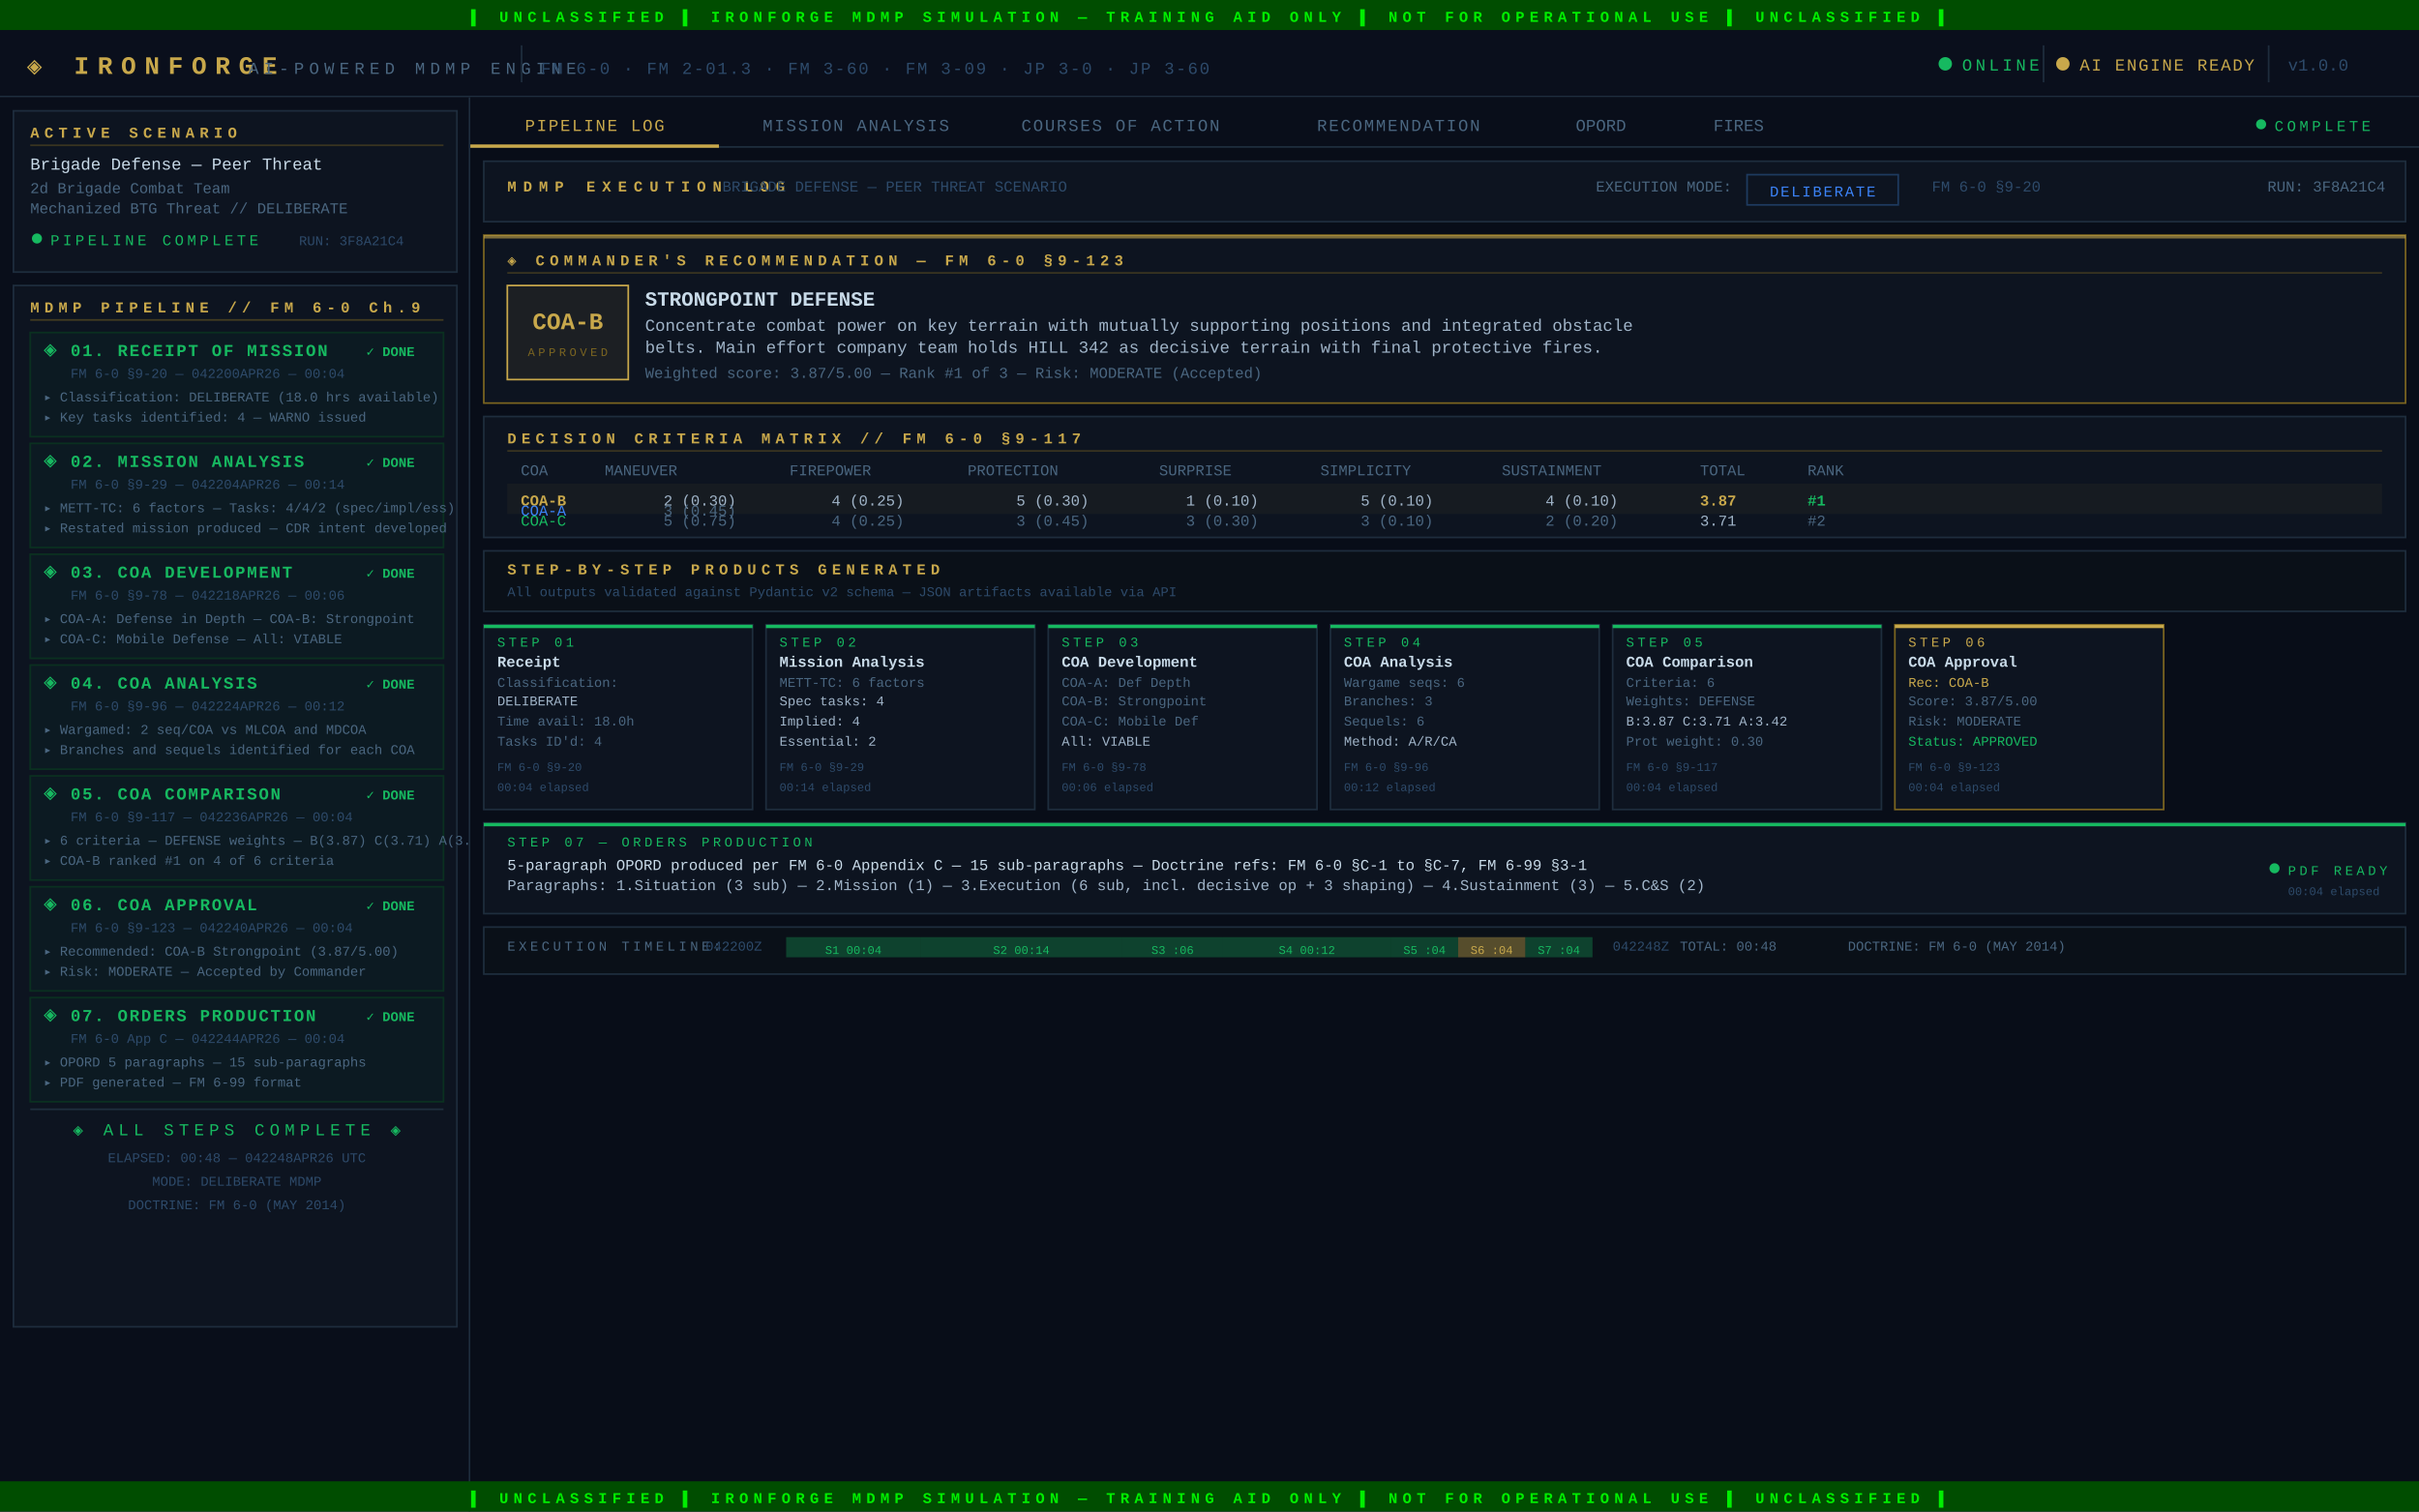
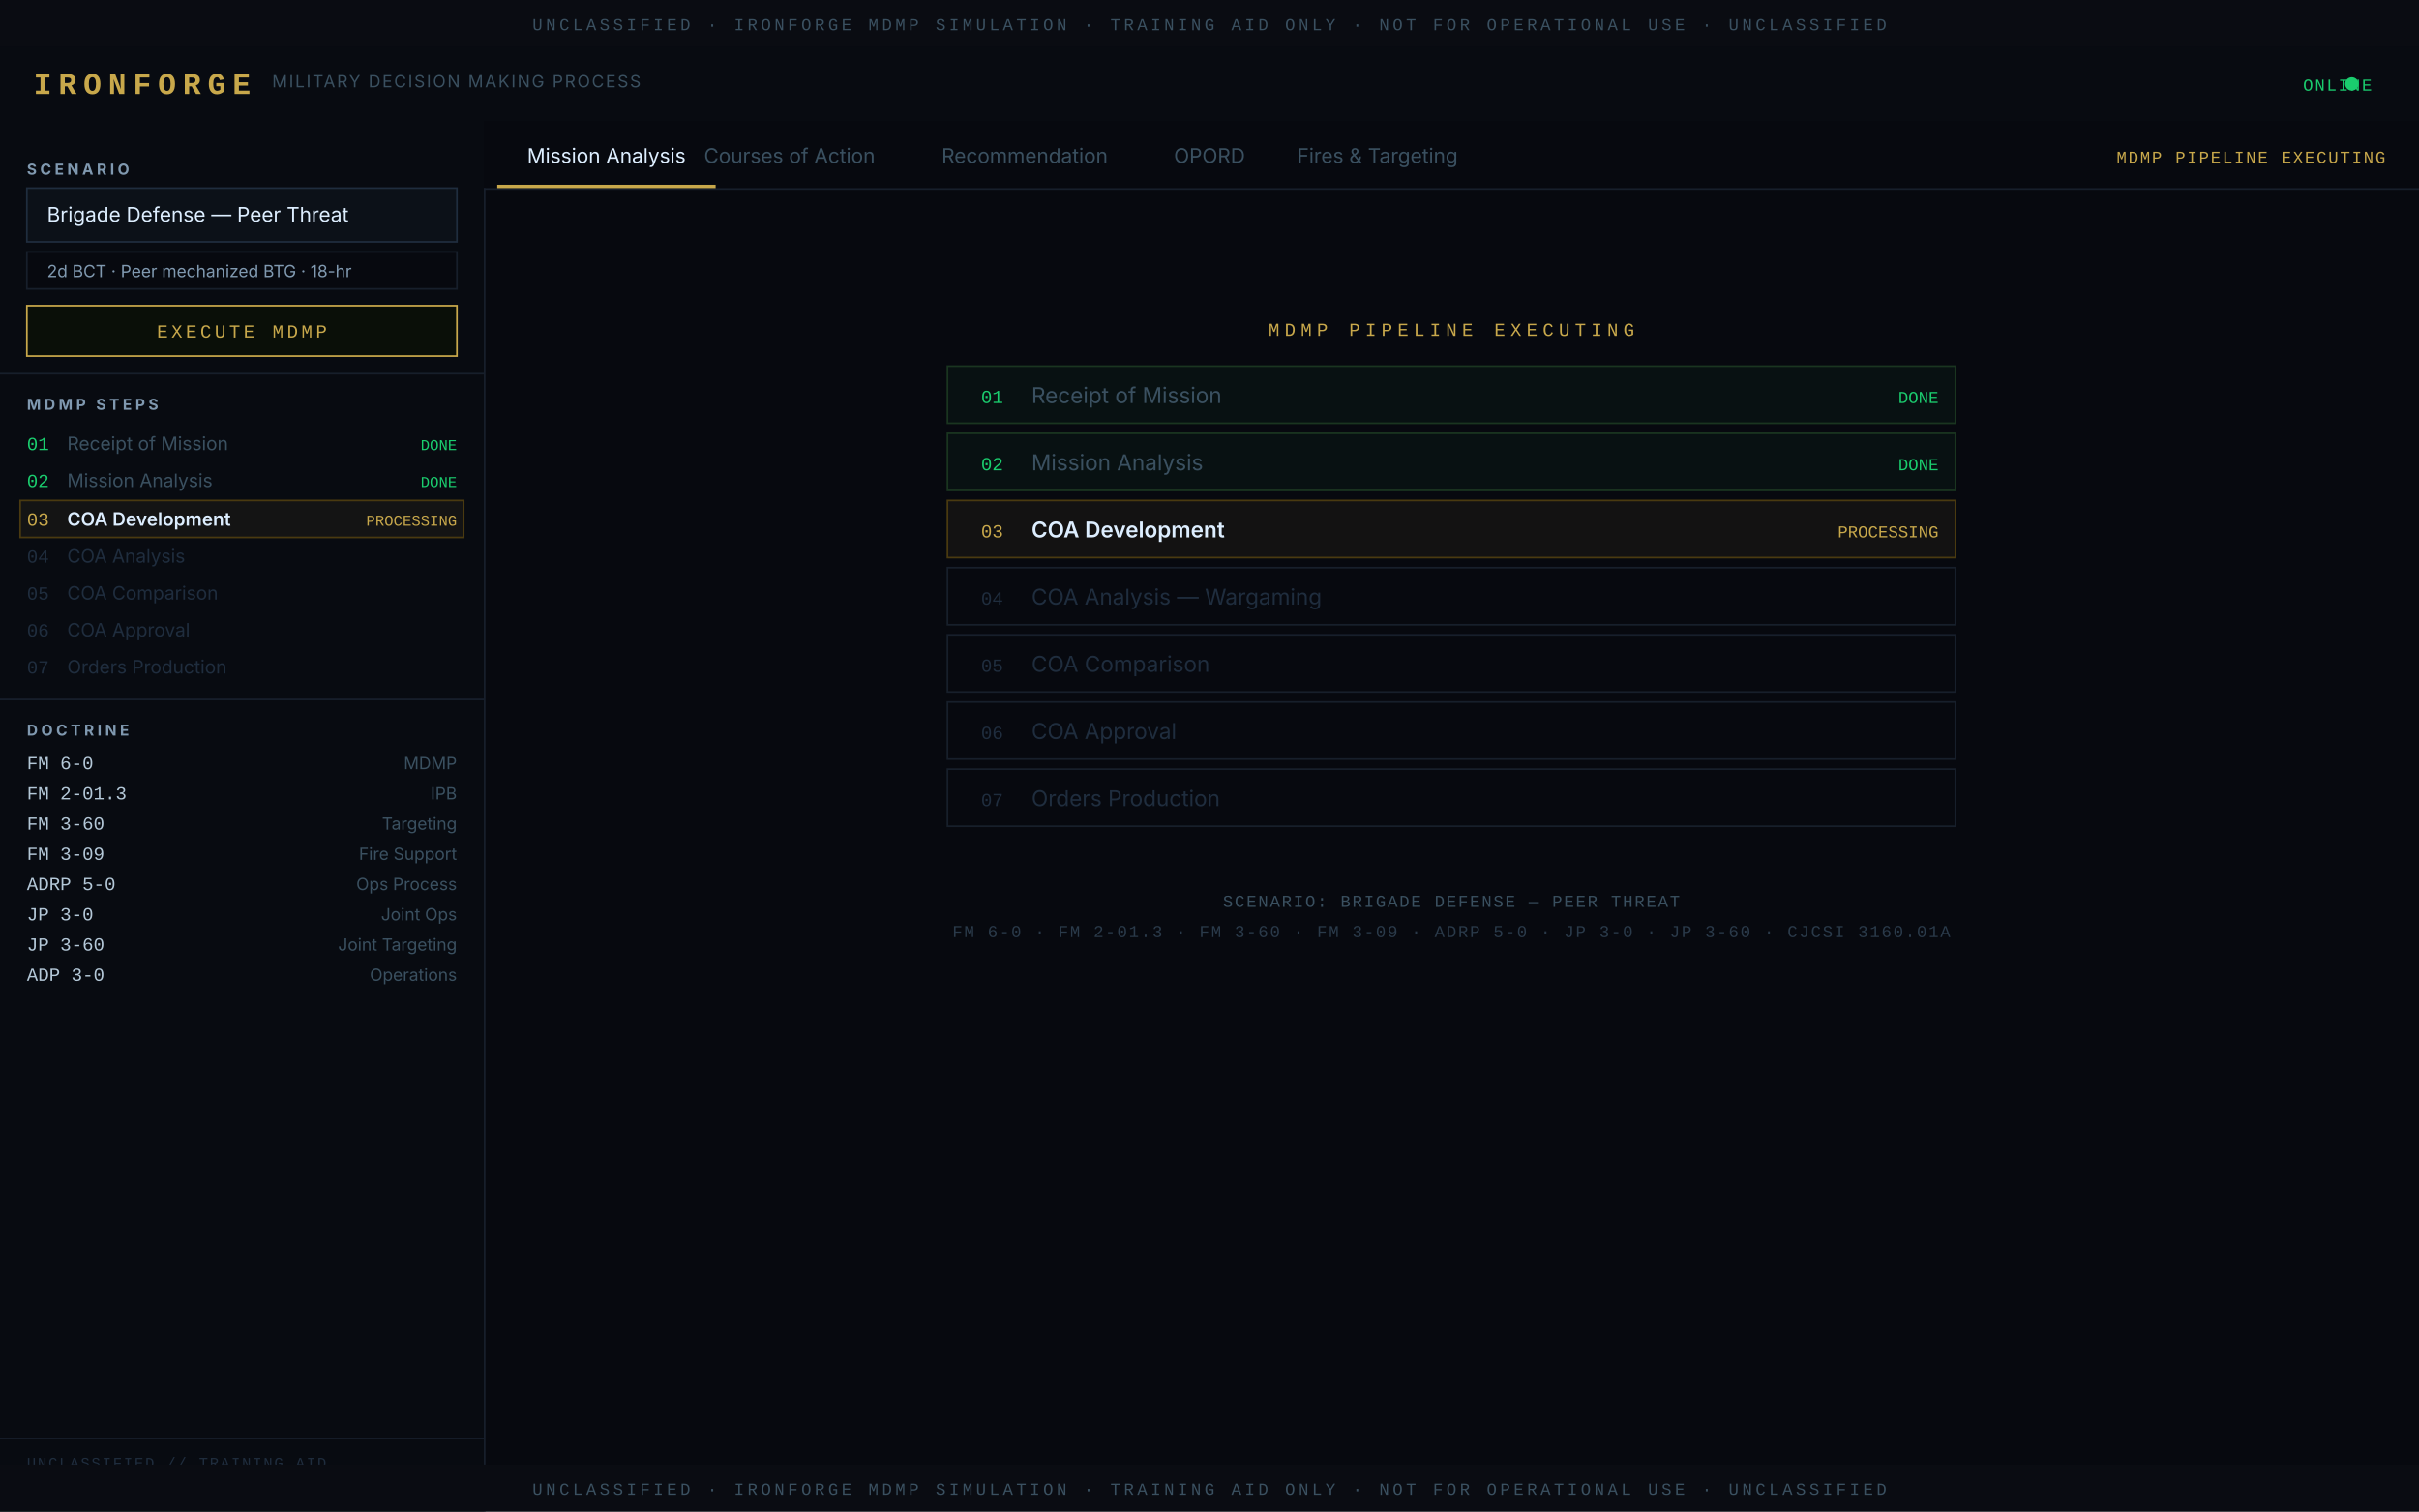
- <svg xmlns="http://www.w3.org/2000/svg" width="1440" height="900">
+ <svg xmlns="http://www.w3.org/2000/svg" viewBox="0 0 1440 900" width="1440" height="900">
  <defs>
-     <style>text { font-family: 'Courier New', 'Liberation Mono', monospace; }</style>
+     <style>
+       .ui  { font-family: 'Inter', system-ui, sans-serif; }
+       .mono{ font-family: 'Courier New', monospace; }
+     </style>
  </defs>
-   <rect width="1440" height="900" fill="#080d18" />
-   <rect y="0" width="1440" height="18" fill="#004d00" />
-   <text x="720" y="13" text-anchor="middle" font-size="9" fill="#00ee00" font-weight="bold" letter-spacing="3">▌ UNCLASSIFIED ▌ IRONFORGE MDMP SIMULATION — TRAINING AID ONLY ▌ NOT FOR OPERATIONAL USE ▌ UNCLASSIFIED ▌</text>
-   <rect y="18" width="1440" height="40" fill="#0a0f1c" />
-   <rect y="57" width="1440" height="1" fill="#1e2d3d" />
-   <text x="16" y="44" font-size="15" fill="#c8a84b" font-weight="bold" letter-spacing="5">◈ IRONFORGE</text>
-   <text x="148" y="44" font-size="10" fill="#4a6680" letter-spacing="3">AI-POWERED MDMP ENGINE</text>
-   <rect x="310" y="27" width="1" height="22" fill="#1e2d3d" />
-   <text x="322" y="44" font-size="10" fill="#2d4a6a" letter-spacing="1">FM 6-0 · FM 2-01.3 · FM 3-60 · FM 3-09 · JP 3-0 · JP 3-60</text>
-   <circle cx="1158" cy="38" r="4" fill="#16b960" />
-   <text x="1168" y="42" font-size="10" fill="#16b960" letter-spacing="2">ONLINE</text>
-   <rect x="1216" y="27" width="1" height="22" fill="#1e2d3d" />
-   <circle cx="1228" cy="38" r="4" fill="#c8a84b" />
-   <text x="1238" y="42" font-size="10" fill="#c8a84b" letter-spacing="1">AI ENGINE READY</text>
-   <rect x="1350" y="27" width="1" height="22" fill="#1e2d3d" />
-   <text x="1362" y="42" font-size="10" fill="#2d4a6a">v1.0.0</text>
-   <rect x="0" y="58" width="280" height="842" fill="#090e1a" />
-   <rect x="279" y="58" width="1" height="842" fill="#1e2d3d" />
-   <rect x="8" y="66" width="264" height="96" fill="#0d1420" stroke="#1e2d3d" stroke-width="1" />
-   <text x="18" y="82" font-size="9" fill="#c8a84b" letter-spacing="3" font-weight="bold">ACTIVE SCENARIO</text>
-   <rect x="18" y="86" width="246" height="1" fill="#7a6420" opacity="0.4" />
-   <text x="18" y="101" font-size="10" fill="#c8dae8">Brigade Defense — Peer Threat</text>
-   <text x="18" y="115" font-size="9" fill="#4a6680">2d Brigade Combat Team</text>
-   <text x="18" y="127" font-size="9" fill="#4a6680">Mechanized BTG Threat // DELIBERATE</text>
-   <circle cx="22" cy="142" r="3" fill="#16b960" />
-   <text x="30" y="146" font-size="9" fill="#16b960" letter-spacing="2">PIPELINE COMPLETE</text>
-   <text x="178" y="146" font-size="8" fill="#2d4a6a">RUN: 3F8A21C4</text>
-   <rect x="8" y="170" width="264" height="620" fill="#0d1420" stroke="#1e2d3d" stroke-width="1" />
-   <text x="18" y="186" font-size="9" fill="#c8a84b" letter-spacing="3" font-weight="bold">MDMP PIPELINE // FM 6-0 Ch.9</text>
-   <rect x="18" y="190" width="246" height="1" fill="#7a6420" opacity="0.5" />
-   <rect x="18" y="198" width="246" height="62" fill="rgba(22,185,96,0.04)" stroke="#0a3020" stroke-width="1" />
-   <text x="26" y="212" font-size="13" fill="#16b960">◈</text>
-   <text x="42" y="212" font-size="10" fill="#16b960" letter-spacing="1" font-weight="bold">01. RECEIPT OF MISSION</text>
-   <text x="218" y="212" font-size="8" fill="#16b960" font-weight="bold">✓ DONE</text>
-   <text x="42" y="225" font-size="8" fill="#2d4a6a">FM 6-0 §9-20 — 042200APR26 — 00:04</text>
-   <text x="26" y="239" font-size="8" fill="#4a6680">▸ Classification: DELIBERATE (18.0 hrs available)</text>
-   <text x="26" y="251" font-size="8" fill="#4a6680">▸ Key tasks identified: 4 — WARNO issued</text>
-   <rect x="18" y="264" width="246" height="62" fill="rgba(22,185,96,0.04)" stroke="#0a3020" stroke-width="1" />
-   <text x="26" y="278" font-size="13" fill="#16b960">◈</text>
-   <text x="42" y="278" font-size="10" fill="#16b960" letter-spacing="1" font-weight="bold">02. MISSION ANALYSIS</text>
-   <text x="218" y="278" font-size="8" fill="#16b960" font-weight="bold">✓ DONE</text>
-   <text x="42" y="291" font-size="8" fill="#2d4a6a">FM 6-0 §9-29 — 042204APR26 — 00:14</text>
-   <text x="26" y="305" font-size="8" fill="#4a6680">▸ METT-TC: 6 factors — Tasks: 4/4/2 (spec/impl/ess)</text>
-   <text x="26" y="317" font-size="8" fill="#4a6680">▸ Restated mission produced — CDR intent developed</text>
-   <rect x="18" y="330" width="246" height="62" fill="rgba(22,185,96,0.04)" stroke="#0a3020" stroke-width="1" />
-   <text x="26" y="344" font-size="13" fill="#16b960">◈</text>
-   <text x="42" y="344" font-size="10" fill="#16b960" letter-spacing="1" font-weight="bold">03. COA DEVELOPMENT</text>
-   <text x="218" y="344" font-size="8" fill="#16b960" font-weight="bold">✓ DONE</text>
-   <text x="42" y="357" font-size="8" fill="#2d4a6a">FM 6-0 §9-78 — 042218APR26 — 00:06</text>
-   <text x="26" y="371" font-size="8" fill="#4a6680">▸ COA-A: Defense in Depth — COA-B: Strongpoint</text>
-   <text x="26" y="383" font-size="8" fill="#4a6680">▸ COA-C: Mobile Defense — All: VIABLE</text>
-   <rect x="18" y="396" width="246" height="62" fill="rgba(22,185,96,0.04)" stroke="#0a3020" stroke-width="1" />
-   <text x="26" y="410" font-size="13" fill="#16b960">◈</text>
-   <text x="42" y="410" font-size="10" fill="#16b960" letter-spacing="1" font-weight="bold">04. COA ANALYSIS</text>
-   <text x="218" y="410" font-size="8" fill="#16b960" font-weight="bold">✓ DONE</text>
-   <text x="42" y="423" font-size="8" fill="#2d4a6a">FM 6-0 §9-96 — 042224APR26 — 00:12</text>
-   <text x="26" y="437" font-size="8" fill="#4a6680">▸ Wargamed: 2 seq/COA vs MLCOA and MDCOA</text>
-   <text x="26" y="449" font-size="8" fill="#4a6680">▸ Branches and sequels identified for each COA</text>
-   <rect x="18" y="462" width="246" height="62" fill="rgba(22,185,96,0.04)" stroke="#0a3020" stroke-width="1" />
-   <text x="26" y="476" font-size="13" fill="#16b960">◈</text>
-   <text x="42" y="476" font-size="10" fill="#16b960" letter-spacing="1" font-weight="bold">05. COA COMPARISON</text>
-   <text x="218" y="476" font-size="8" fill="#16b960" font-weight="bold">✓ DONE</text>
-   <text x="42" y="489" font-size="8" fill="#2d4a6a">FM 6-0 §9-117 — 042236APR26 — 00:04</text>
-   <text x="26" y="503" font-size="8" fill="#4a6680">▸ 6 criteria — DEFENSE weights — B(3.87) C(3.71) A(3.42)</text>
-   <text x="26" y="515" font-size="8" fill="#4a6680">▸ COA-B ranked #1 on 4 of 6 criteria</text>
-   <rect x="18" y="528" width="246" height="62" fill="rgba(22,185,96,0.04)" stroke="#0a3020" stroke-width="1" />
-   <text x="26" y="542" font-size="13" fill="#16b960">◈</text>
-   <text x="42" y="542" font-size="10" fill="#16b960" letter-spacing="1" font-weight="bold">06. COA APPROVAL</text>
-   <text x="218" y="542" font-size="8" fill="#16b960" font-weight="bold">✓ DONE</text>
-   <text x="42" y="555" font-size="8" fill="#2d4a6a">FM 6-0 §9-123 — 042240APR26 — 00:04</text>
-   <text x="26" y="569" font-size="8" fill="#4a6680">▸ Recommended: COA-B Strongpoint (3.87/5.00)</text>
-   <text x="26" y="581" font-size="8" fill="#4a6680">▸ Risk: MODERATE — Accepted by Commander</text>
-   <rect x="18" y="594" width="246" height="62" fill="rgba(22,185,96,0.04)" stroke="#0a3020" stroke-width="1" />
-   <text x="26" y="608" font-size="13" fill="#16b960">◈</text>
-   <text x="42" y="608" font-size="10" fill="#16b960" letter-spacing="1" font-weight="bold">07. ORDERS PRODUCTION</text>
-   <text x="218" y="608" font-size="8" fill="#16b960" font-weight="bold">✓ DONE</text>
-   <text x="42" y="621" font-size="8" fill="#2d4a6a">FM 6-0 App C — 042244APR26 — 00:04</text>
-   <text x="26" y="635" font-size="8" fill="#4a6680">▸ OPORD 5 paragraphs — 15 sub-paragraphs</text>
-   <text x="26" y="647" font-size="8" fill="#4a6680">▸ PDF generated — FM 6-99 format</text>
-   <rect x="18" y="660" width="246" height="1" fill="#1e2d3d" />
-   <text x="141" y="676" text-anchor="middle" font-size="10" fill="#16b960" letter-spacing="3">◈ ALL STEPS COMPLETE ◈</text>
-   <text x="141" y="692" text-anchor="middle" font-size="8" fill="#2d4a6a">ELAPSED: 00:48 — 042248APR26 UTC</text>
-   <text x="141" y="706" text-anchor="middle" font-size="8" fill="#2d4a6a">MODE: DELIBERATE MDMP</text>
-   <text x="141" y="720" text-anchor="middle" font-size="8" fill="#2d4a6a">DOCTRINE: FM 6-0 (MAY 2014)</text>
-   <rect x="280" y="58" width="1160" height="842" fill="#080d18" />
-   <rect x="280" y="58" width="1160" height="30" fill="#090e1a" />
-   <rect x="280" y="87" width="1160" height="1" fill="#1e2d3d" />
-   <text x="454" y="78" font-size="10" fill="#4a6680" letter-spacing="1">MISSION ANALYSIS</text>
-   <rect x="280" y="58" width="148" height="30" fill="transparent" />
-   <rect x="280" y="86" width="148" height="2" fill="#c8a84b" />
-   <text x="354" y="78" text-anchor="middle" font-size="10" fill="#c8a84b" letter-spacing="1">PIPELINE LOG</text>
-   <text x="608" y="78" font-size="10" fill="#4a6680" letter-spacing="1">COURSES OF ACTION</text>
-   <text x="784" y="78" font-size="10" fill="#4a6680" letter-spacing="1">RECOMMENDATION</text>
-   <text x="938" y="78" font-size="10" fill="#4a6680">OPORD</text>
-   <text x="1020" y="78" font-size="10" fill="#4a6680">FIRES</text>
-   <circle cx="1346" cy="74" r="3" fill="#16b960" />
-   <text x="1354" y="78" font-size="9" fill="#16b960" letter-spacing="2">COMPLETE</text>
-   <rect x="288" y="96" width="1144" height="36" fill="#0d1420" stroke="#1e2d3d" stroke-width="1" />
-   <text x="302" y="114" font-size="9" fill="#c8a84b" letter-spacing="4" font-weight="bold">MDMP EXECUTION LOG</text>
-   <text x="430" y="114" font-size="9" fill="#2d4a6a">BRIGADE DEFENSE — PEER THREAT SCENARIO</text>
-   <text x="950" y="114" font-size="9" fill="#4a6680">EXECUTION MODE:</text>
-   <rect x="1040" y="104" width="90" height="18" fill="transparent" stroke="#1e3a5f" stroke-width="1" />
-   <text x="1085" y="117" text-anchor="middle" font-size="9" fill="#3b82f6" letter-spacing="1">DELIBERATE</text>
-   <text x="1150" y="114" font-size="9" fill="#2d4a6a">FM 6-0 §9-20</text>
-   <text x="1420" y="114" text-anchor="end" font-size="9" fill="#4a6680">RUN: 3F8A21C4</text>
-   <rect x="288" y="140" width="1144" height="100" fill="#0d1420" stroke="#7a6420" stroke-width="1" />
-   <rect x="288" y="140" width="1144" height="2" fill="#c8a84b" opacity="0.6" />
-   <text x="302" y="158" font-size="9" fill="#c8a84b" letter-spacing="3" font-weight="bold">◈ COMMANDER'S RECOMMENDATION — FM 6-0 §9-123</text>
-   <rect x="302" y="162" width="1116" height="1" fill="#7a6420" opacity="0.4" />
-   <rect x="302" y="170" width="72" height="56" fill="rgba(200,168,75,0.08)" stroke="#c8a84b" stroke-width="1" />
-   <text x="338" y="196" text-anchor="middle" font-size="14" fill="#c8a84b" font-weight="bold">COA-B</text>
-   <text x="338" y="212" text-anchor="middle" font-size="7" fill="#7a6420" letter-spacing="2">APPROVED</text>
-   <text x="384" y="182" font-size="12" fill="#c8dae8" font-weight="bold">STRONGPOINT DEFENSE</text>
-   <text x="384" y="197" font-size="10" fill="#a0b4c8">Concentrate combat power on key terrain with mutually supporting positions and integrated obstacle</text>
-   <text x="384" y="210" font-size="10" fill="#a0b4c8">belts. Main effort company team holds HILL 342 as decisive terrain with final protective fires.</text>
-   <text x="384" y="225" font-size="9" fill="#4a6680">Weighted score: 3.87/5.00 — Rank #1 of 3 — Risk: MODERATE (Accepted)</text>
-   <rect x="288" y="248" width="1144" height="72" fill="#0d1420" stroke="#1e2d3d" stroke-width="1" />
-   <text x="302" y="264" font-size="9" fill="#c8a84b" letter-spacing="3" font-weight="bold">DECISION CRITERIA MATRIX // FM 6-0 §9-117</text>
-   <rect x="302" y="268" width="1116" height="1" fill="#7a6420" opacity="0.4" />
-   <text x="310" y="283" font-size="9" fill="#4a6680">COA</text>
-   <text x="360" y="283" font-size="9" fill="#4a6680">MANEUVER</text>
-   <text x="470" y="283" font-size="9" fill="#4a6680">FIREPOWER</text>
-   <text x="576" y="283" font-size="9" fill="#4a6680">PROTECTION</text>
-   <text x="690" y="283" font-size="9" fill="#4a6680">SURPRISE</text>
-   <text x="786" y="283" font-size="9" fill="#4a6680">SIMPLICITY</text>
-   <text x="894" y="283" font-size="9" fill="#4a6680">SUSTAINMENT</text>
-   <text x="1012" y="283" font-size="9" fill="#4a6680">TOTAL</text>
-   <text x="1076" y="283" font-size="9" fill="#4a6680">RANK</text>
-   <rect x="302" y="288" width="1116" height="18" fill="rgba(200,168,75,0.05)" />
-   <text x="310" y="301" font-size="9" fill="#c8a84b" font-weight="bold">COA-B</text>
-   <text x="395" y="301" font-size="9" fill="#a0b4c8">2 (0.30)</text>
-   <text x="495" y="301" font-size="9" fill="#a0b4c8">4 (0.25)</text>
-   <text x="605" y="301" font-size="9" fill="#a0b4c8">5 (0.30)</text>
-   <text x="706" y="301" font-size="9" fill="#a0b4c8">1 (0.10)</text>
-   <text x="810" y="301" font-size="9" fill="#a0b4c8">5 (0.10)</text>
-   <text x="920" y="301" font-size="9" fill="#a0b4c8">4 (0.10)</text>
-   <text x="1012" y="301" font-size="9" fill="#c8a84b" font-weight="bold">3.87</text>
-   <text x="1076" y="301" font-size="9" fill="#16b960" font-weight="bold">#1</text>
-   <text x="310" y="313" font-size="9" fill="#16b960">COA-C</text>
-   <text x="395" y="313" font-size="9" fill="#4a6680">5 (0.75)</text>
-   <text x="495" y="313" font-size="9" fill="#4a6680">4 (0.25)</text>
-   <text x="605" y="313" font-size="9" fill="#4a6680">3 (0.45)</text>
-   <text x="706" y="313" font-size="9" fill="#4a6680">3 (0.30)</text>
-   <text x="810" y="313" font-size="9" fill="#4a6680">3 (0.10)</text>
-   <text x="920" y="313" font-size="9" fill="#4a6680">2 (0.20)</text>
-   <text x="1012" y="313" font-size="9" fill="#a0b4c8">3.71</text>
-   <text x="1076" y="313" font-size="9" fill="#4a6680">#2</text>
-   <text x="310" y="307" font-size="9" fill="#3b82f6">COA-A</text>
-   <text x="395" y="307" font-size="9" fill="#4a6680">3 (0.45)</text>
-   <rect x="288" y="328" width="1144" height="36" fill="#0a1018" stroke="#1e2d3d" stroke-width="1" />
-   <text x="302" y="342" font-size="9" fill="#c8a84b" letter-spacing="3" font-weight="bold">STEP-BY-STEP PRODUCTS GENERATED</text>
-   <text x="302" y="355" font-size="8" fill="#2d4a6a">All outputs validated against Pydantic v2 schema — JSON artifacts available via API</text>
-   <rect x="288" y="372" width="160" height="110" fill="#0d1420" stroke="#1e2d3d" stroke-width="1" />
-   <rect x="288" y="372" width="160" height="2" fill="#16b960" />
-   <text x="296" y="385" font-size="8" fill="#16b960" letter-spacing="2">STEP 01</text>
-   <text x="296" y="397" font-size="9" fill="#c8dae8" font-weight="bold">Receipt</text>
-   <text x="296" y="409" font-size="8" fill="#4a6680">Classification:</text>
-   <text x="296" y="420" font-size="8" fill="#a0b4c8">DELIBERATE</text>
-   <text x="296" y="432" font-size="8" fill="#4a6680">Time avail: 18.0h</text>
-   <text x="296" y="444" font-size="8" fill="#4a6680">Tasks ID'd: 4</text>
-   <text x="296" y="459" font-size="7" fill="#2d4a6a">FM 6-0 §9-20</text>
-   <text x="296" y="471" font-size="7" fill="#2d4a6a">00:04 elapsed</text>
-   <rect x="456" y="372" width="160" height="110" fill="#0d1420" stroke="#1e2d3d" stroke-width="1" />
-   <rect x="456" y="372" width="160" height="2" fill="#16b960" />
-   <text x="464" y="385" font-size="8" fill="#16b960" letter-spacing="2">STEP 02</text>
-   <text x="464" y="397" font-size="9" fill="#c8dae8" font-weight="bold">Mission Analysis</text>
-   <text x="464" y="409" font-size="8" fill="#4a6680">METT-TC: 6 factors</text>
-   <text x="464" y="420" font-size="8" fill="#a0b4c8">Spec tasks: 4</text>
-   <text x="464" y="432" font-size="8" fill="#a0b4c8">Implied: 4</text>
-   <text x="464" y="444" font-size="8" fill="#a0b4c8">Essential: 2</text>
-   <text x="464" y="459" font-size="7" fill="#2d4a6a">FM 6-0 §9-29</text>
-   <text x="464" y="471" font-size="7" fill="#2d4a6a">00:14 elapsed</text>
-   <rect x="624" y="372" width="160" height="110" fill="#0d1420" stroke="#1e2d3d" stroke-width="1" />
-   <rect x="624" y="372" width="160" height="2" fill="#16b960" />
-   <text x="632" y="385" font-size="8" fill="#16b960" letter-spacing="2">STEP 03</text>
-   <text x="632" y="397" font-size="9" fill="#c8dae8" font-weight="bold">COA Development</text>
-   <text x="632" y="409" font-size="8" fill="#4a6680">COA-A: Def Depth</text>
-   <text x="632" y="420" font-size="8" fill="#4a6680">COA-B: Strongpoint</text>
-   <text x="632" y="432" font-size="8" fill="#4a6680">COA-C: Mobile Def</text>
-   <text x="632" y="444" font-size="8" fill="#a0b4c8">All: VIABLE</text>
-   <text x="632" y="459" font-size="7" fill="#2d4a6a">FM 6-0 §9-78</text>
-   <text x="632" y="471" font-size="7" fill="#2d4a6a">00:06 elapsed</text>
-   <rect x="792" y="372" width="160" height="110" fill="#0d1420" stroke="#1e2d3d" stroke-width="1" />
-   <rect x="792" y="372" width="160" height="2" fill="#16b960" />
-   <text x="800" y="385" font-size="8" fill="#16b960" letter-spacing="2">STEP 04</text>
-   <text x="800" y="397" font-size="9" fill="#c8dae8" font-weight="bold">COA Analysis</text>
-   <text x="800" y="409" font-size="8" fill="#4a6680">Wargame seqs: 6</text>
-   <text x="800" y="420" font-size="8" fill="#4a6680">Branches: 3</text>
-   <text x="800" y="432" font-size="8" fill="#4a6680">Sequels: 6</text>
-   <text x="800" y="444" font-size="8" fill="#a0b4c8">Method: A/R/CA</text>
-   <text x="800" y="459" font-size="7" fill="#2d4a6a">FM 6-0 §9-96</text>
-   <text x="800" y="471" font-size="7" fill="#2d4a6a">00:12 elapsed</text>
-   <rect x="960" y="372" width="160" height="110" fill="#0d1420" stroke="#1e2d3d" stroke-width="1" />
-   <rect x="960" y="372" width="160" height="2" fill="#16b960" />
-   <text x="968" y="385" font-size="8" fill="#16b960" letter-spacing="2">STEP 05</text>
-   <text x="968" y="397" font-size="9" fill="#c8dae8" font-weight="bold">COA Comparison</text>
-   <text x="968" y="409" font-size="8" fill="#4a6680">Criteria: 6</text>
-   <text x="968" y="420" font-size="8" fill="#4a6680">Weights: DEFENSE</text>
-   <text x="968" y="432" font-size="8" fill="#a0b4c8">B:3.87 C:3.71 A:3.42</text>
-   <text x="968" y="444" font-size="8" fill="#4a6680">Prot weight: 0.30</text>
-   <text x="968" y="459" font-size="7" fill="#2d4a6a">FM 6-0 §9-117</text>
-   <text x="968" y="471" font-size="7" fill="#2d4a6a">00:04 elapsed</text>
-   <rect x="1128" y="372" width="160" height="110" fill="#0d1420" stroke="#7a6420" stroke-width="1" />
-   <rect x="1128" y="372" width="160" height="2" fill="#c8a84b" />
-   <text x="1136" y="385" font-size="8" fill="#c8a84b" letter-spacing="2">STEP 06</text>
-   <text x="1136" y="397" font-size="9" fill="#c8dae8" font-weight="bold">COA Approval</text>
-   <text x="1136" y="409" font-size="8" fill="#c8a84b">Rec: COA-B</text>
-   <text x="1136" y="420" font-size="8" fill="#4a6680">Score: 3.87/5.00</text>
-   <text x="1136" y="432" font-size="8" fill="#4a6680">Risk: MODERATE</text>
-   <text x="1136" y="444" font-size="8" fill="#16b960">Status: APPROVED</text>
-   <text x="1136" y="459" font-size="7" fill="#2d4a6a">FM 6-0 §9-123</text>
-   <text x="1136" y="471" font-size="7" fill="#2d4a6a">00:04 elapsed</text>
-   <rect x="288" y="490" width="1144" height="54" fill="#0d1420" stroke="#1e2d3d" stroke-width="1" />
-   <rect x="288" y="490" width="1144" height="2" fill="#16b960" />
-   <text x="302" y="504" font-size="8" fill="#16b960" letter-spacing="2">STEP 07 — ORDERS PRODUCTION</text>
-   <text x="302" y="518" font-size="9" fill="#c8dae8">5-paragraph OPORD produced per FM 6-0 Appendix C — 15 sub-paragraphs — Doctrine refs: FM 6-0 §C-1 to §C-7, FM 6-99 §3-1</text>
-   <text x="302" y="530" font-size="9" fill="#a0b4c8">Paragraphs: 1.Situation (3 sub) — 2.Mission (1) — 3.Execution (6 sub, incl. decisive op + 3 shaping) — 4.Sustainment (3) — 5.C&amp;S (2)</text>
-   <circle cx="1354" cy="517" r="3" fill="#16b960" />
-   <text x="1362" y="521" font-size="8" fill="#16b960" letter-spacing="2">PDF READY</text>
-   <text x="1362" y="533" font-size="7" fill="#2d4a6a">00:04 elapsed</text>
-   <rect x="288" y="552" width="1144" height="28" fill="#0a1018" stroke="#1e2d3d" stroke-width="1" />
-   <text x="302" y="566" font-size="8" fill="#4a6680" letter-spacing="2">EXECUTION TIMELINE:</text>
-   <text x="420" y="566" font-size="8" fill="#2d4a6a">042200Z</text>
-   <rect x="468" y="558" width="80" height="12" fill="#16b960" opacity="0.3" />
-   <text x="508" y="568" text-anchor="middle" font-size="7" fill="#16b960">S1 00:04</text>
-   <rect x="548" y="558" width="120" height="12" fill="#16b960" opacity="0.3" />
-   <text x="608" y="568" text-anchor="middle" font-size="7" fill="#16b960">S2 00:14</text>
-   <rect x="668" y="558" width="60" height="12" fill="#16b960" opacity="0.3" />
-   <text x="698" y="568" text-anchor="middle" font-size="7" fill="#16b960">S3 :06</text>
-   <rect x="728" y="558" width="100" height="12" fill="#16b960" opacity="0.3" />
-   <text x="778" y="568" text-anchor="middle" font-size="7" fill="#16b960">S4 00:12</text>
-   <rect x="828" y="558" width="40" height="12" fill="#16b960" opacity="0.3" />
-   <text x="848" y="568" text-anchor="middle" font-size="7" fill="#16b960">S5 :04</text>
-   <rect x="868" y="558" width="40" height="12" fill="#c8a84b" opacity="0.4" />
-   <text x="888" y="568" text-anchor="middle" font-size="7" fill="#c8a84b">S6 :04</text>
-   <rect x="908" y="558" width="40" height="12" fill="#16b960" opacity="0.3" />
-   <text x="928" y="568" text-anchor="middle" font-size="7" fill="#16b960">S7 :04</text>
-   <text x="960" y="566" font-size="8" fill="#2d4a6a">042248Z</text>
-   <text x="1000" y="566" font-size="8" fill="#4a6680">TOTAL: 00:48</text>
-   <text x="1100" y="566" font-size="8" fill="#4a6680">DOCTRINE: FM 6-0 (MAY 2014)</text>
-   <rect y="882" width="1440" height="18" fill="#004d00" />
-   <text x="720" y="895" text-anchor="middle" font-size="9" fill="#00ee00" font-weight="bold" letter-spacing="3">▌ UNCLASSIFIED ▌ IRONFORGE MDMP SIMULATION — TRAINING AID ONLY ▌ NOT FOR OPERATIONAL USE ▌ UNCLASSIFIED ▌</text>
+   <rect width="1440" height="900" fill="#07090f" />
+   <rect width="1440" height="28" fill="#0a0c12" />
+   <text x="720" y="18" class="mono" font-size="10" fill="#3a5060" text-anchor="middle" letter-spacing="2">UNCLASSIFIED · IRONFORGE MDMP SIMULATION · TRAINING AID ONLY · NOT FOR OPERATIONAL USE · UNCLASSIFIED</text>
+   <rect y="28" width="1440" height="44" fill="#080b11" />
+   <rect y="72" width="1440" height="1" fill="#171f2b" />
+   <text x="20" y="56" class="mono" font-size="18" fill="#c8a84b" letter-spacing="4" font-weight="700">IRONFORGE</text>
+   <text x="162" y="52" class="ui" font-size="10" fill="#3a5060" letter-spacing="1">MILITARY DECISION MAKING PROCESS</text>
+   <circle cx="1400" cy="50" r="4" fill="#1acd6e" />
+   <text x="1412" y="54" class="mono" font-size="10" fill="#1acd6e" text-anchor="end" letter-spacing="1">ONLINE</text>
+   <rect x="0" y="72" width="288" height="828" fill="#080b11" />
+   <rect x="288" y="72" width="1" height="828" fill="#171f2b" />
+   <text x="16" y="104" class="ui" font-size="9" fill="#8099b0" font-weight="700" letter-spacing="2">SCENARIO</text>
+   <rect x="16" y="112" width="256" height="32" fill="#0c1118" stroke="#1f2d3e" stroke-width="1" />
+   <text x="28" y="132" class="ui" font-size="12" fill="#ddeeff">Brigade Defense — Peer Threat</text>
+   <rect x="16" y="150" width="256" height="22" fill="#07090f" stroke="#171f2b" stroke-width="1" />
+   <text x="28" y="165" class="ui" font-size="10" fill="#8099b0">2d BCT · Peer mechanized BTG · 18-hr</text>
+   <rect x="16" y="182" width="256" height="30" fill="#0a0f08" stroke="#c8a84b" stroke-width="1" />
+   <text x="144" y="201" class="mono" font-size="11" fill="#c8a84b" text-anchor="middle" letter-spacing="2">EXECUTE MDMP</text>
+   <rect x="0" y="222" width="288" height="1" fill="#171f2b" />
+   <text x="16" y="244" class="ui" font-size="9" fill="#8099b0" font-weight="700" letter-spacing="2">MDMP STEPS</text>
+   <text x="16" y="268" class="mono" font-size="11" fill="#1acd6e">01</text>
+   <text x="40" y="268" class="ui" font-size="11" fill="#3a5060">Receipt of Mission</text>
+   <text x="272" y="268" class="mono" font-size="9" fill="#1acd6e" text-anchor="end">DONE</text>
+   <text x="16" y="290" class="mono" font-size="11" fill="#1acd6e">02</text>
+   <text x="40" y="290" class="ui" font-size="11" fill="#3a5060">Mission Analysis</text>
+   <text x="272" y="290" class="mono" font-size="9" fill="#1acd6e" text-anchor="end">DONE</text>
+   <rect x="12" y="298" width="264" height="22" fill="rgba(200,168,75,0.06)" stroke="#4a3a10" stroke-width="1" />
+   <text x="16" y="313" class="mono" font-size="11" fill="#c8a84b">03</text>
+   <text x="40" y="313" class="ui" font-size="11" fill="#ddeeff" font-weight="600">COA Development</text>
+   <text x="272" y="313" class="mono" font-size="9" fill="#c8a84b" text-anchor="end">PROCESSING</text>
+   <text x="16" y="335" class="mono" font-size="11" fill="#1f2d3e">04</text>
+   <text x="40" y="335" class="ui" font-size="11" fill="#1f2d3e">COA Analysis</text>
+   <text x="16" y="357" class="mono" font-size="11" fill="#1f2d3e">05</text>
+   <text x="40" y="357" class="ui" font-size="11" fill="#1f2d3e">COA Comparison</text>
+   <text x="16" y="379" class="mono" font-size="11" fill="#1f2d3e">06</text>
+   <text x="40" y="379" class="ui" font-size="11" fill="#1f2d3e">COA Approval</text>
+   <text x="16" y="401" class="mono" font-size="11" fill="#1f2d3e">07</text>
+   <text x="40" y="401" class="ui" font-size="11" fill="#1f2d3e">Orders Production</text>
+   <rect x="0" y="416" width="288" height="1" fill="#171f2b" />
+   <text x="16" y="438" class="ui" font-size="9" fill="#8099b0" font-weight="700" letter-spacing="2">DOCTRINE</text>
+   <text x="16" y="458" class="mono" font-size="11" fill="#b4c8d8">FM 6-0</text>
+   <text x="272" y="458" class="ui" font-size="10" fill="#3a5060" text-anchor="end">MDMP</text>
+   <text x="16" y="476" class="mono" font-size="11" fill="#b4c8d8">FM 2-01.3</text>
+   <text x="272" y="476" class="ui" font-size="10" fill="#3a5060" text-anchor="end">IPB</text>
+   <text x="16" y="494" class="mono" font-size="11" fill="#b4c8d8">FM 3-60</text>
+   <text x="272" y="494" class="ui" font-size="10" fill="#3a5060" text-anchor="end">Targeting</text>
+   <text x="16" y="512" class="mono" font-size="11" fill="#b4c8d8">FM 3-09</text>
+   <text x="272" y="512" class="ui" font-size="10" fill="#3a5060" text-anchor="end">Fire Support</text>
+   <text x="16" y="530" class="mono" font-size="11" fill="#b4c8d8">ADRP 5-0</text>
+   <text x="272" y="530" class="ui" font-size="10" fill="#3a5060" text-anchor="end">Ops Process</text>
+   <text x="16" y="548" class="mono" font-size="11" fill="#b4c8d8">JP 3-0</text>
+   <text x="272" y="548" class="ui" font-size="10" fill="#3a5060" text-anchor="end">Joint Ops</text>
+   <text x="16" y="566" class="mono" font-size="11" fill="#b4c8d8">JP 3-60</text>
+   <text x="272" y="566" class="ui" font-size="10" fill="#3a5060" text-anchor="end">Joint Targeting</text>
+   <text x="16" y="584" class="mono" font-size="11" fill="#b4c8d8">ADP 3-0</text>
+   <text x="272" y="584" class="ui" font-size="10" fill="#3a5060" text-anchor="end">Operations</text>
+   <rect x="0" y="856" width="288" height="1" fill="#171f2b" />
+   <text x="16" y="874" class="mono" font-size="9" fill="#1f2d3e" letter-spacing="1">UNCLASSIFIED // TRAINING AID</text>
+   <text x="16" y="888" class="mono" font-size="9" fill="#1f2d3e" letter-spacing="1">ALL REFERENCES PUBLICLY AVAILABLE</text>
+   <rect x="288" y="72" width="1152" height="40" fill="#07090f" />
+   <rect x="288" y="112" width="1152" height="1" fill="#171f2b" />
+   <text x="361" y="97" class="ui" font-size="12" fill="#ddeeff" text-anchor="middle">Mission Analysis</text>
+   <rect x="296" y="110" width="130" height="2" fill="#c8a84b" />
+   <text x="470" y="97" class="ui" font-size="12" fill="#3a5060" text-anchor="middle">Courses of Action</text>
+   <text x="610" y="97" class="ui" font-size="12" fill="#3a5060" text-anchor="middle">Recommendation</text>
+   <text x="720" y="97" class="ui" font-size="12" fill="#3a5060" text-anchor="middle">OPORD</text>
+   <text x="820" y="97" class="ui" font-size="12" fill="#3a5060" text-anchor="middle">Fires &amp; Targeting</text>
+   <text x="1420" y="97" class="mono" font-size="10" fill="#c8a84b" text-anchor="end" letter-spacing="1">MDMP PIPELINE EXECUTING</text>
+   <text x="864" y="200" class="mono" font-size="11" fill="#c8a84b" text-anchor="middle" letter-spacing="3">MDMP PIPELINE EXECUTING</text>
+   <rect x="564" y="218" width="600" height="34" fill="rgba(26,205,110,0.04)" stroke="#1a3520" stroke-width="1" />
+   <text x="584" y="240" class="mono" font-size="11" fill="#1acd6e">01</text>
+   <text x="614" y="240" class="ui" font-size="13" fill="#3a5060">Receipt of Mission</text>
+   <text x="1154" y="240" class="mono" font-size="10" fill="#1acd6e" text-anchor="end">DONE</text>
+   <rect x="564" y="258" width="600" height="34" fill="rgba(26,205,110,0.04)" stroke="#1a3520" stroke-width="1" />
+   <text x="584" y="280" class="mono" font-size="11" fill="#1acd6e">02</text>
+   <text x="614" y="280" class="ui" font-size="13" fill="#3a5060">Mission Analysis</text>
+   <text x="1154" y="280" class="mono" font-size="10" fill="#1acd6e" text-anchor="end">DONE</text>
+   <rect x="564" y="298" width="600" height="34" fill="rgba(200,168,75,0.06)" stroke="#4a3a10" stroke-width="1" />
+   <text x="584" y="320" class="mono" font-size="11" fill="#c8a84b">03</text>
+   <text x="614" y="320" class="ui" font-size="13" fill="#ddeeff" font-weight="600">COA Development</text>
+   <text x="1154" y="320" class="mono" font-size="10" fill="#c8a84b" text-anchor="end">PROCESSING</text>
+   <rect x="564" y="338" width="600" height="34" fill="transparent" stroke="#171f2b" stroke-width="1" />
+   <text x="584" y="360" class="mono" font-size="11" fill="#1f2d3e">04</text>
+   <text x="614" y="360" class="ui" font-size="13" fill="#1f2d3e">COA Analysis — Wargaming</text>
+   <rect x="564" y="378" width="600" height="34" fill="transparent" stroke="#171f2b" stroke-width="1" />
+   <text x="584" y="400" class="mono" font-size="11" fill="#1f2d3e">05</text>
+   <text x="614" y="400" class="ui" font-size="13" fill="#1f2d3e">COA Comparison</text>
+   <rect x="564" y="418" width="600" height="34" fill="transparent" stroke="#171f2b" stroke-width="1" />
+   <text x="584" y="440" class="mono" font-size="11" fill="#1f2d3e">06</text>
+   <text x="614" y="440" class="ui" font-size="13" fill="#1f2d3e">COA Approval</text>
+   <rect x="564" y="458" width="600" height="34" fill="transparent" stroke="#171f2b" stroke-width="1" />
+   <text x="584" y="480" class="mono" font-size="11" fill="#1f2d3e">07</text>
+   <text x="614" y="480" class="ui" font-size="13" fill="#1f2d3e">Orders Production</text>
+   <text x="864" y="540" class="mono" font-size="10" fill="#3a5060" text-anchor="middle" letter-spacing="1">SCENARIO: BRIGADE DEFENSE — PEER THREAT</text>
+   <text x="864" y="558" class="mono" font-size="10" fill="#2a3a4a" text-anchor="middle" letter-spacing="1">FM 6-0 · FM 2-01.3 · FM 3-60 · FM 3-09 · ADRP 5-0 · JP 3-0 · JP 3-60 · CJCSI 3160.01A</text>
+   <rect y="872" width="1440" height="28" fill="#0a0c12" />
+   <text x="720" y="890" class="mono" font-size="10" fill="#3a5060" text-anchor="middle" letter-spacing="2">UNCLASSIFIED · IRONFORGE MDMP SIMULATION · TRAINING AID ONLY · NOT FOR OPERATIONAL USE · UNCLASSIFIED</text>
</svg>
